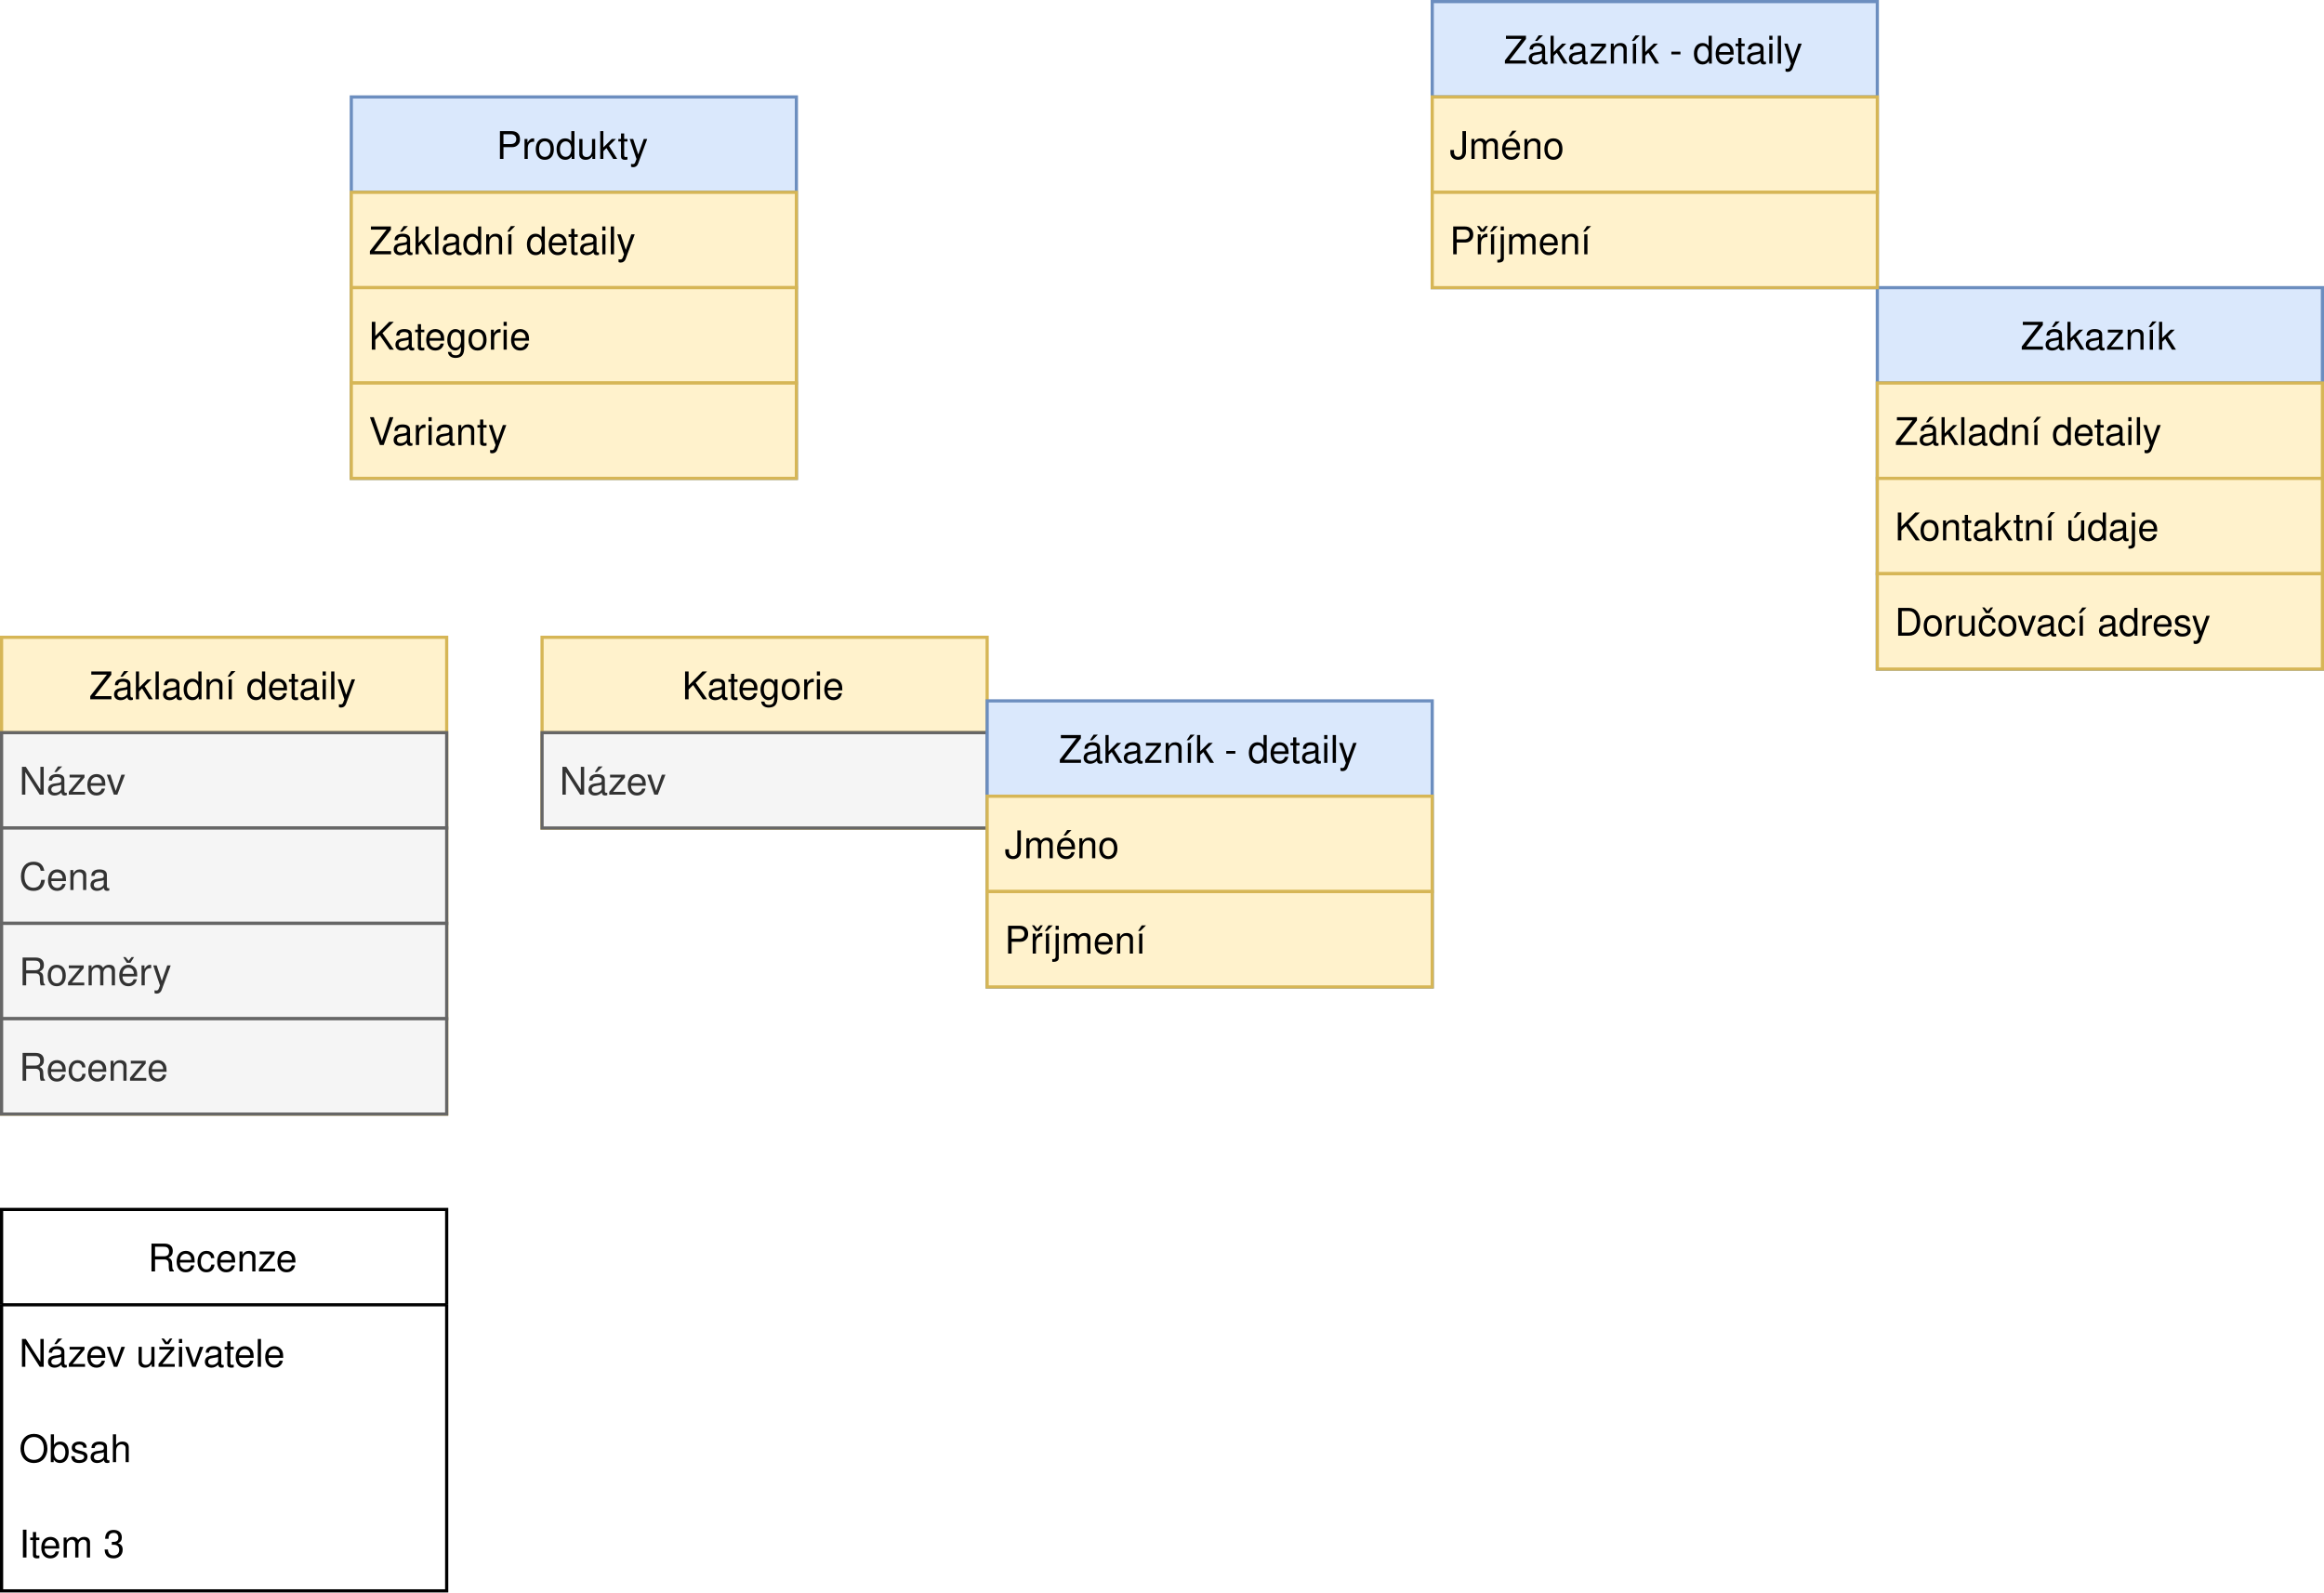
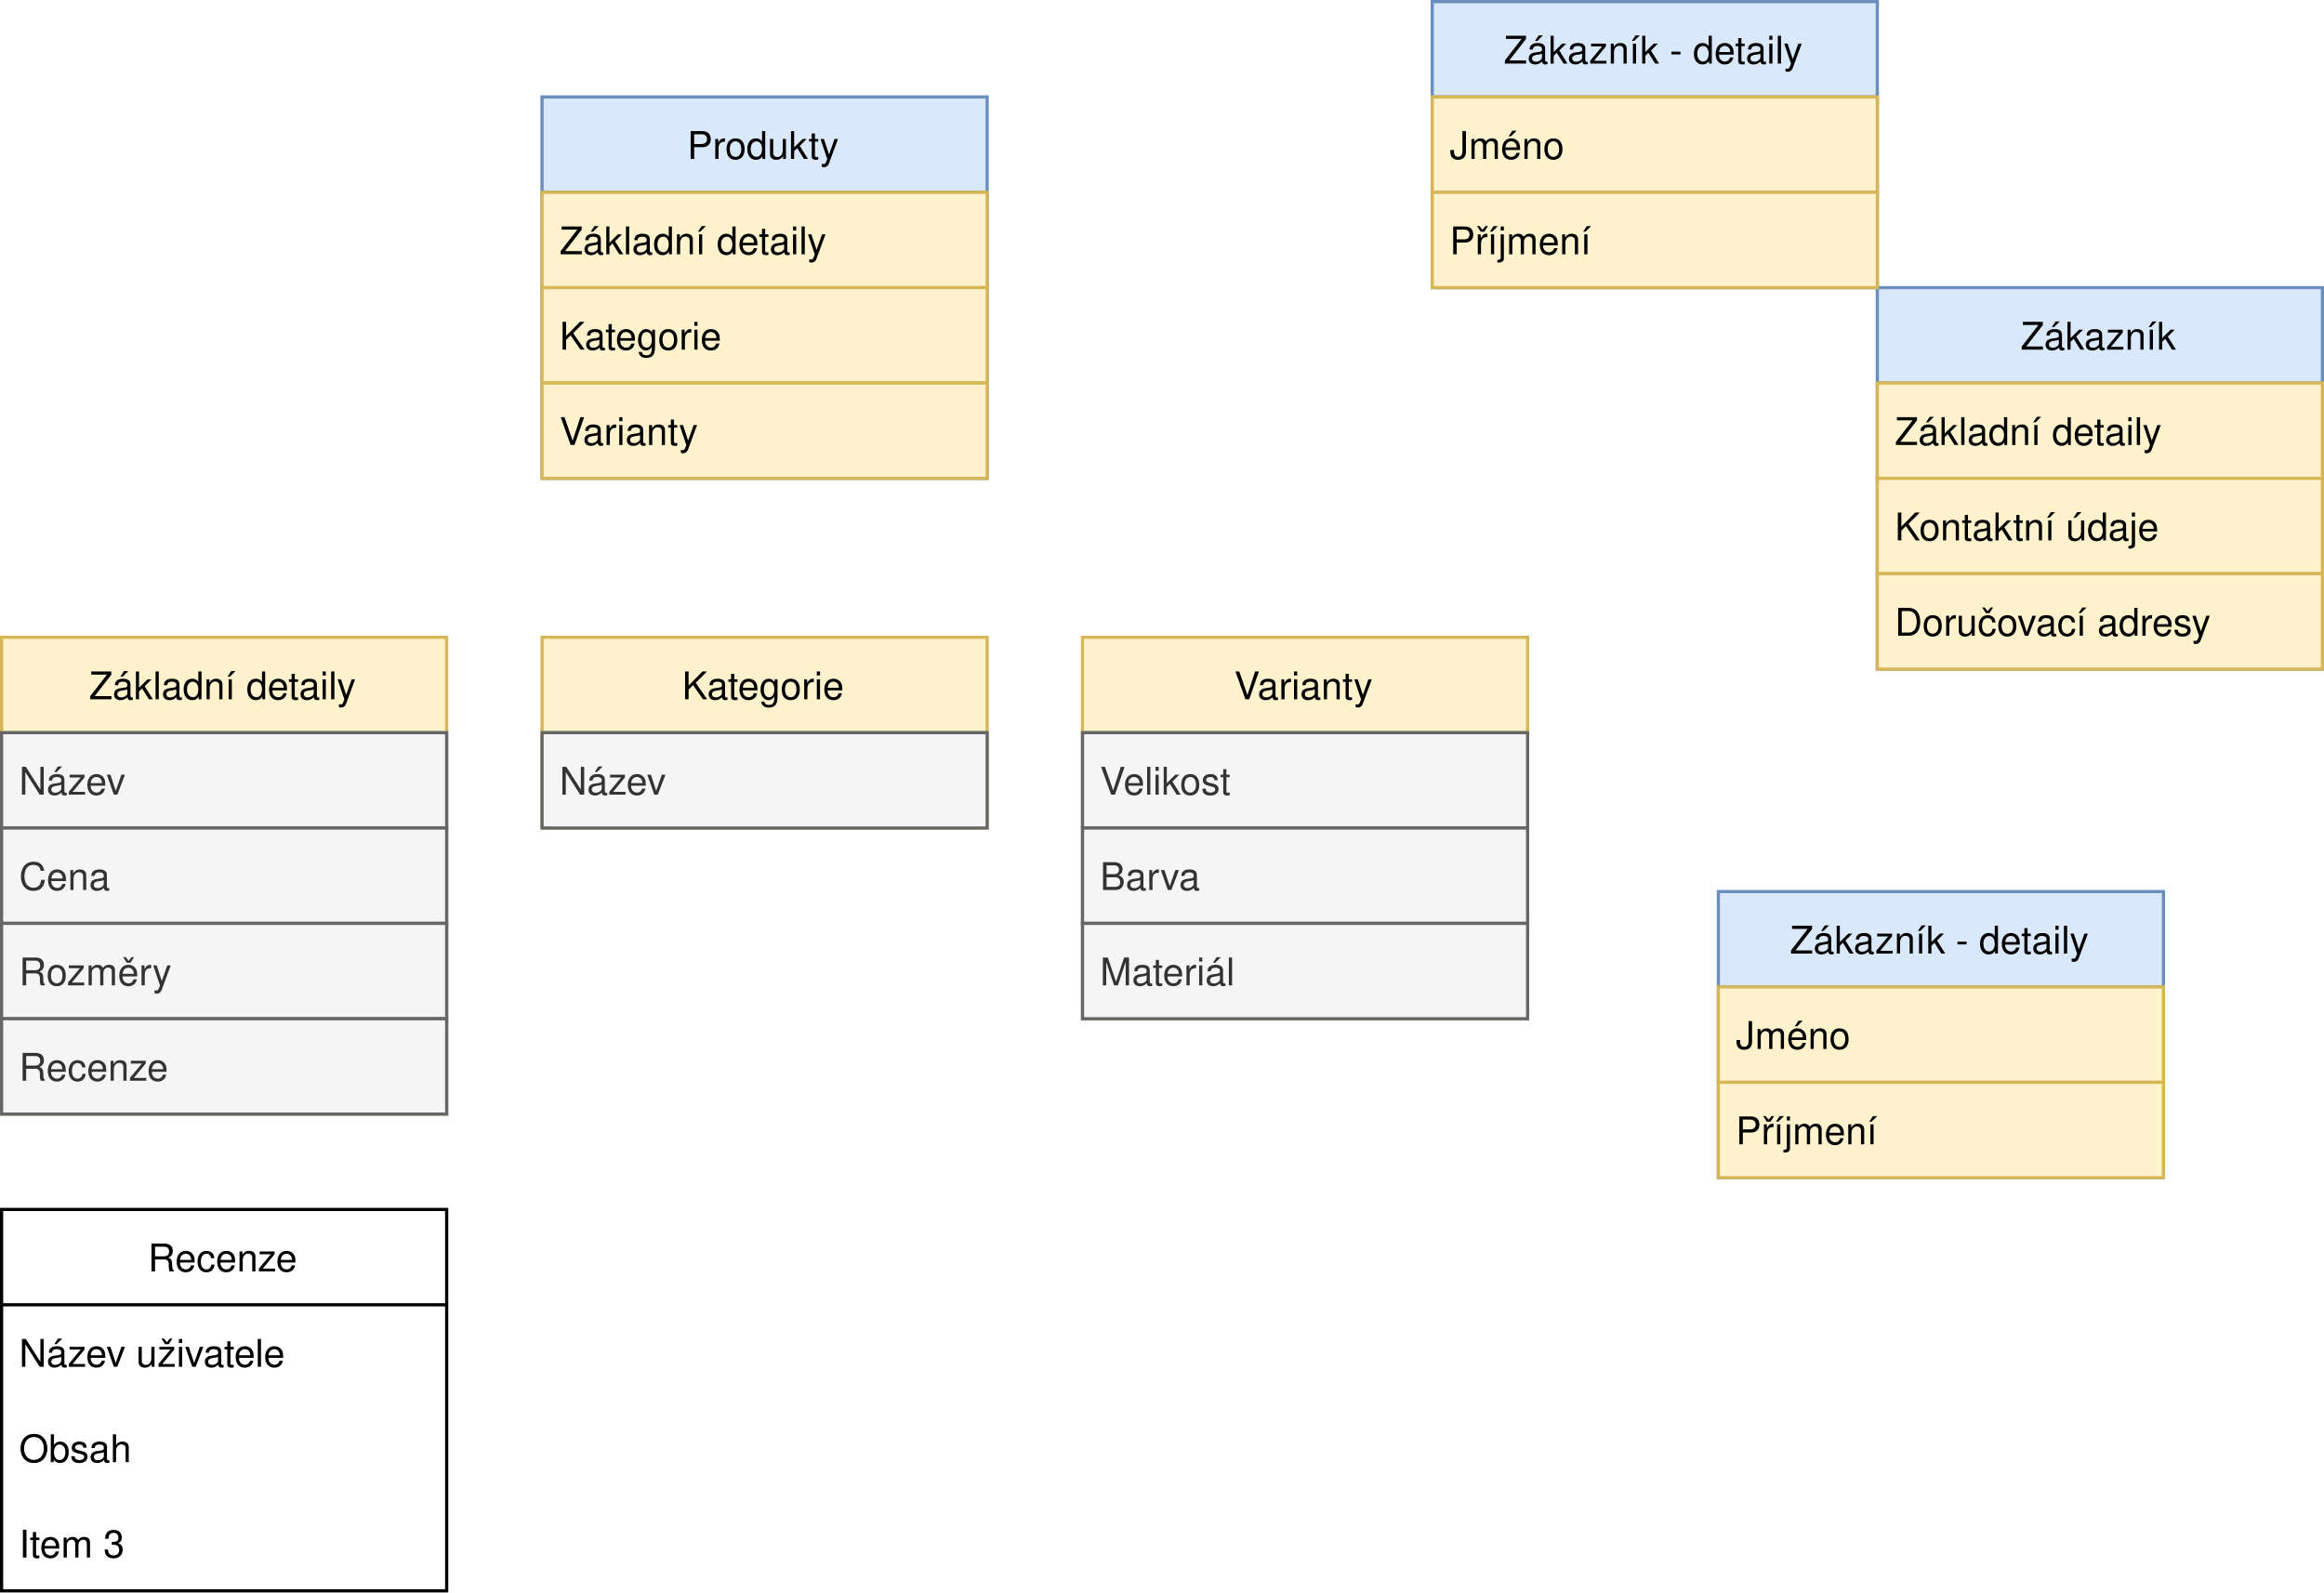
- <svg xmlns="http://www.w3.org/2000/svg" version="1.1" width="731px" height="501px" viewBox="-0.5 -0.5 731 501" content="&lt;mxfile host=&quot;app.diagrams.net&quot; modified=&quot;2022-09-22T12:23:27.339Z&quot; agent=&quot;5.0 (Windows NT 10.0; Win64; x64) AppleWebKit/537.36 (KHTML, like Gecko) Chrome/105.0.0.0 Safari/537.36&quot; etag=&quot;QC1Y1SJPUC26oDWS0gRa&quot; version=&quot;20.3.5&quot; type=&quot;github&quot;&gt;&lt;diagram id=&quot;C5RBs43oDa-KdzZeNtuy&quot; name=&quot;Page-1&quot;&gt;7Vvbdps6EP0aHnMWN2PzGHCapkl7culpss6bDMIoFsgVcnz5+kogbIjslrYhuCmOH9DoAprZM7MZxZrlJ6tzCubxRxJCrJl6uNKssWaahm2amvjq4bqQDF27EEwpCuWgneAObaAU6lK6QCHMagMZIZiheV0YkDSFAavJAKVkWR8WEVy/6xxMoSK4CwBWpfcoZHEhHZnDnfw9RNO4vLPhuEVPAsrBcidZDEKyrIisM83yKSGsuEpWPsRCeaVe7i/W9/hq5px/uMm+gv+8y8+fvpwUi737mSnbLVCYsl9e2vu6hOOL80vixQ83I8u8yWaJnKI/AbyQ+rqmJFzM2Fruma1LRWZLlGCQ8pYXkZTdyR6dt4MY4fAKrMlCPF7GQDArW15MKNrw8QDzLoMLeDdlEieWXhtxJ2bKNSnM+Jjrcs/GM9FHsKoNvAIZK5+GYAzmGZrkzycmJoBOUeoRxkgiB0UIY59gQvPNWSGAoyjIn46SGaz0OMEITiLeIzUFKYOrZ9D6gV2MLVi4l0GSQEa5evVyFUsaYV06jmwvd3A1bCmLq1AtgQmki0y3a+9gwC8kEn4CFYaCiv8139JOjRkGYZpfjkVIgAwgrCKFK4jtU2XoTJyBoyo/iiIzEMoHGE1TLsMwEgsIXSPuyadSnKAwFPfwsjkIUDq9yoeN7Z3kVmpHiAifHuHcYWM+EfIVvDlBKcu1NfD4l+vP1/8ZaAP+FD5vG7s2/4rhlPkk5RsBKLcw5ChbQoE0jxIGGJhsfaARPA77oAoPCQerIRqstsBgKmC4BAxOudPC3vJtWt7p2vKWYvkvgCKQ7kkOveFf0PBu14a3D8Z/sJHhf9bzg1fiB47xjB80jQvt8YNBzw9eMVjYx80PHJUfCGedsR0QxIV3GoLHnjG0ioXOGcNQwcKY0IXm29poTJ5AsEUECHlY7iNDq2jonEaMfi9NvGlCsUXuYay3RSjMOp8wh035xKAtoLgKUD4VQNnAp8Yxwsk/ezQ9EH9/eIwQDlDZU/H5rdgxOm5WUZLeCiZ8mIIeDV2goXNeYagVyVuySQSxcD3anEf0qHhBVHTOLwy1NHkLA5humr9m9IB4QUBsCw7dIUItWR5CxNtil6/EFe1BU67Y3tmUWpyskkWdv20ONO8MPQEGccNAkJICB5UYIEV/svv/upsXbnTE5FAtQP47yUDcW7sFa3dP/tQK4wWDCZdYvcFbMHj3vE4tIx4+cn5befx4qkSGW0/9jctETmuwUOuJfZmobcZf+OJRUIG15TurUXAyenyI5vN3D/Z8c/udo8jqUbV+8rfWmTs8uLae/WNb48TitgUWlUh8SHKMuClpHED6s6jDjni8cUKlFNfiRdF1ixjxmMDtgVSPg/Zw8JovE3sfTz1q6vPFkeQLe1jPF00JZ2vpYs8ZVJ8vXipOuMedL/acOPUJowMgtJgweHP34528r/ITKOvsGw==&lt;/diagram&gt;&lt;/mxfile&gt;" resource="https://app.diagrams.net/#HTomasKelbasa%2Fdiagrams.net%2Fmain%2FEshop.drawio.svg">
+ <svg xmlns="http://www.w3.org/2000/svg" version="1.1" width="731px" height="501px" viewBox="-0.5 -0.5 731 501" content="&lt;mxfile host=&quot;app.diagrams.net&quot; modified=&quot;2022-09-22T12:27:05.758Z&quot; agent=&quot;5.0 (Windows NT 10.0; Win64; x64) AppleWebKit/537.36 (KHTML, like Gecko) Chrome/105.0.0.0 Safari/537.36&quot; etag=&quot;-8aEjLcBpY7Ma4FgZZ5B&quot; version=&quot;20.3.5&quot; type=&quot;github&quot;&gt;&lt;diagram id=&quot;C5RBs43oDa-KdzZeNtuy&quot; name=&quot;Page-1&quot;&gt;7Vtbe5s4EP01PGY/bsbmMeA0mybp5rKb5Ns3GYRRLJAr5OuvXwHCNpbd0jYENyvbD2h0Ac2cGR2NsGb5yfKSgml8S0KINVMPl5o11EzTsE1Ty396uColfdcuBWOKQtFoK3hEayiEupDOUAizWkNGCGZoWhcGJE1hwGoyQClZ1JtFBNfvOgVjKAkeA4Bl6TMKWVxKB2Z/K/8TonFc3dlw3LImAVVjMZMsBiFZ7IisC83yKSGsvEqWPsS58iq9PF+tnvHNxLn8fJ99Bf94139/eTorB/v0I102U6AwZT89tPd1AYdXl9fEi1/uB5Z5n00S0UWfAzwT+rqjJJxN2ErMma0qRWYLlGCQ8pIXkZQ9ihqdl4MY4fAGrMgsf7yMgWBSlbyYULTm7QHmVQYX8GrKBE4svdbiMe8pxqQw423uqjkbe6JbsKw1vAEZq56GYAymGRoVz5d3TAAdo9QjjJFENIoQxj7BhBaTs0IAB1FQPB0lE7hT4wQDOIp4jdAUpAwu96D1HbsYG7BwL4MkgYxy9erVKK4wwqpyHFFebOFq2EIW70K1AiYQLjLejL2FAb8QSPgBVBgSKv7VfEs7NyYYhGlxOcxDAmQAYRkpXEHskCpDZ+T0HFn5URSZQa58gNE45TIMo3yAXNeIe/K5ECcoDPN7eNkUBCgd3xTNhvZW8iC0k4sI7x7hwmFj3hHyEbwpQSkrtNXz+I/rz9f/6Gk9/hQ+LxvbMv/lzSnzSconAlBhYchRtoA50jxKGGBgtPGBRvA47oMyPAQcrIZosNoCgymB4RowOOZOC5Xl27S807XlLcnyT4AikB5YHJTh39DwbteGt4/Gf7AW4X+i+ME78QPH2OMHTeNCe/ygp/jBOwYL+7T5gSPzg9xZJ2wLhPzCOw/Bq2IMrWKhc8bQl7AwJHSm+bY2GJI5CDaIACEPyyoytIqGzmnE4NeWiQ9NKDbIPY71tgiFWecTZr8pn+i1BRRXAsqXEihrOG8cI5zic0DTvfz7m8eI3AF25lR+fil2DE6bVVSkdwcTPkyBQkMXaOicVxhyRvKBrJOcWLgebc4jFCreEBWd8wtDTk0+wACm6+bbDAWINwTEJuHQHSLklOUxRHwsdvlOXNHuNeWK7Z1NycnJXbKo891mT/Mu0BwwiBsGgpSUONiJAUL0O7v/z7t56UYnTA7lBORfowzEytotWLt78idnGK8YTLjEUgZvweDd8zo5jXj8yPljreOnkyXafy2lcZrIaQ0Wcj5RpYnaZvylL54EFVhZvrMcBGeD15doOv30Yk/XD984itw9qtbP/q955g4PrntOPYJYTTcPbltgkYnE56TAiJuSxgFEnUUdd8TTjRMypbjLN4quW8aI1wRuDqQUDtrDwXtuJg4+nnzUpNaLE1kv7H59vWhKOFtbLg6cQan14q3ihHva68WBEye1YHQAhM6zT6acbz76FvSHXhk6zEVYezuJ5q+stHYMYcobzyeI0YRwHatURCupCPPEX4Q15e2lB+hcvbPSDR66XznkPectYJCicsOBFS46wUWLxxu8uP07cFG386dq6+I/&lt;/diagram&gt;&lt;/mxfile&gt;" resource="https://app.diagrams.net/#HTomasKelbasa%2Fdiagrams.net%2Fmain%2FEshop.drawio.svg">
  <defs>
-     <clipPath id="mx-clip-114-60-132-30-0">
-       <rect x="114" y="60" width="132" height="30" />
+     <clipPath id="mx-clip-174-60-132-30-0">
+       <rect x="174" y="60" width="132" height="30" />
    </clipPath>
-     <clipPath id="mx-clip-114-90-132-30-0">
-       <rect x="114" y="90" width="132" height="30" />
+     <clipPath id="mx-clip-174-90-132-30-0">
+       <rect x="174" y="90" width="132" height="30" />
    </clipPath>
-     <clipPath id="mx-clip-114-120-132-30-0">
-       <rect x="114" y="120" width="132" height="30" />
+     <clipPath id="mx-clip-174-120-132-30-0">
+       <rect x="174" y="120" width="132" height="30" />
    </clipPath>
    <clipPath id="mx-clip-594-120-132-30-0">
      <rect x="594" y="120" width="132" height="30" />
    </clipPath>
    <clipPath id="mx-clip-594-150-132-30-0">
      <rect x="594" y="150" width="132" height="30" />
    </clipPath>
    <clipPath id="mx-clip-594-180-132-30-0">
      <rect x="594" y="180" width="132" height="30" />
    </clipPath>
    <clipPath id="mx-clip-4-230-132-30-0">
      <rect x="4" y="230" width="132" height="30" />
    </clipPath>
    <clipPath id="mx-clip-4-260-132-30-0">
      <rect x="4" y="260" width="132" height="30" />
    </clipPath>
    <clipPath id="mx-clip-4-290-132-30-0">
      <rect x="4" y="290" width="132" height="30" />
    </clipPath>
    <clipPath id="mx-clip-4-320-132-30-0">
      <rect x="4" y="320" width="132" height="30" />
    </clipPath>
    <clipPath id="mx-clip-4-410-132-30-0">
      <rect x="4" y="410" width="132" height="30" />
    </clipPath>
    <clipPath id="mx-clip-4-440-132-30-0">
      <rect x="4" y="440" width="132" height="30" />
    </clipPath>
    <clipPath id="mx-clip-4-470-132-30-0">
      <rect x="4" y="470" width="132" height="30" />
    </clipPath>
    <clipPath id="mx-clip-174-230-132-30-0">
      <rect x="174" y="230" width="132" height="30" />
    </clipPath>
-     <clipPath id="mx-clip-314-250-132-30-0">
-       <rect x="314" y="250" width="132" height="30" />
+     <clipPath id="mx-clip-544-310-132-30-0">
+       <rect x="544" y="310" width="132" height="30" />
    </clipPath>
-     <clipPath id="mx-clip-314-280-132-30-0">
-       <rect x="314" y="280" width="132" height="30" />
+     <clipPath id="mx-clip-544-340-132-30-0">
+       <rect x="544" y="340" width="132" height="30" />
    </clipPath>
    <clipPath id="mx-clip-454-30-132-30-0">
      <rect x="454" y="30" width="132" height="30" />
    </clipPath>
    <clipPath id="mx-clip-454-60-132-30-0">
      <rect x="454" y="60" width="132" height="30" />
    </clipPath>
+     <clipPath id="mx-clip-344-230-132-30-0">
+       <rect x="344" y="230" width="132" height="30" />
+     </clipPath>
+     <clipPath id="mx-clip-344-260-132-30-0">
+       <rect x="344" y="260" width="132" height="30" />
+     </clipPath>
+     <clipPath id="mx-clip-344-290-132-30-0">
+       <rect x="344" y="290" width="132" height="30" />
+     </clipPath>
  </defs>
  <g>
-     <path d="M 110 60 L 110 30 L 250 30 L 250 60" fill="#dae8fc" stroke="#6c8ebf" stroke-miterlimit="10" pointer-events="all" />
-     <path d="M 110 60 L 110 150 L 250 150 L 250 60" fill="none" stroke="#6c8ebf" stroke-miterlimit="10" pointer-events="none" />
-     <path d="M 110 60 L 250 60" fill="none" stroke="#6c8ebf" stroke-miterlimit="10" pointer-events="none" />
+     <path d="M 170 60 L 170 30 L 310 30 L 310 60" fill="#dae8fc" stroke="#6c8ebf" stroke-miterlimit="10" pointer-events="all" />
+     <path d="M 170 60 L 170 150 L 310 150 L 310 60" fill="none" stroke="#6c8ebf" stroke-miterlimit="10" pointer-events="none" />
+     <path d="M 170 60 L 310 60" fill="none" stroke="#6c8ebf" stroke-miterlimit="10" pointer-events="none" />
    <g fill="rgb(0, 0, 0)" font-family="Helvetica" pointer-events="none" text-anchor="middle" font-size="12px">
-       <text x="179.5" y="49.5">Produkty</text>
+       <text x="239.5" y="49.5">Produkty</text>
    </g>
-     <rect x="110" y="60" width="140" height="30" fill="#fff2cc" stroke="#d6b656" pointer-events="none" />
-     <g fill="rgb(0, 0, 0)" font-family="Helvetica" pointer-events="none" clip-path="url(#mx-clip-114-60-132-30-0)" font-size="12px">
-       <text x="115.5" y="79.5">Základní detaily</text>
+     <rect x="170" y="60" width="140" height="30" fill="#fff2cc" stroke="#d6b656" pointer-events="none" />
+     <g fill="rgb(0, 0, 0)" font-family="Helvetica" pointer-events="none" clip-path="url(#mx-clip-174-60-132-30-0)" font-size="12px">
+       <text x="175.5" y="79.5">Základní detaily</text>
    </g>
-     <rect x="110" y="90" width="140" height="30" fill="#fff2cc" stroke="#d6b656" pointer-events="none" />
-     <g fill="rgb(0, 0, 0)" font-family="Helvetica" pointer-events="none" clip-path="url(#mx-clip-114-90-132-30-0)" font-size="12px">
-       <text x="115.5" y="109.5">Kategorie</text>
+     <rect x="170" y="90" width="140" height="30" fill="#fff2cc" stroke="#d6b656" pointer-events="none" />
+     <g fill="rgb(0, 0, 0)" font-family="Helvetica" pointer-events="none" clip-path="url(#mx-clip-174-90-132-30-0)" font-size="12px">
+       <text x="175.5" y="109.5">Kategorie</text>
    </g>
-     <rect x="110" y="120" width="140" height="30" fill="#fff2cc" stroke="#d6b656" pointer-events="none" />
-     <g fill="rgb(0, 0, 0)" font-family="Helvetica" pointer-events="none" clip-path="url(#mx-clip-114-120-132-30-0)" font-size="12px">
-       <text x="115.5" y="139.5">Varianty</text>
+     <rect x="170" y="120" width="140" height="30" fill="#fff2cc" stroke="#d6b656" pointer-events="none" />
+     <g fill="rgb(0, 0, 0)" font-family="Helvetica" pointer-events="none" clip-path="url(#mx-clip-174-120-132-30-0)" font-size="12px">
+       <text x="175.5" y="139.5">Varianty</text>
    </g>
    <path d="M 590 120 L 590 90 L 730 90 L 730 120" fill="#dae8fc" stroke="#6c8ebf" stroke-miterlimit="10" pointer-events="none" />
    <path d="M 590 120 L 590 210 L 730 210 L 730 120" fill="none" stroke="#6c8ebf" stroke-miterlimit="10" pointer-events="none" />
    <path d="M 590 120 L 730 120" fill="none" stroke="#6c8ebf" stroke-miterlimit="10" pointer-events="none" />
    <g fill="rgb(0, 0, 0)" font-family="Helvetica" pointer-events="none" text-anchor="middle" font-size="12px">
      <text x="659.5" y="109.5">Zákazník</text>
    </g>
    <rect x="590" y="120" width="140" height="30" fill="#fff2cc" stroke="#d6b656" pointer-events="none" />
    <g fill="rgb(0, 0, 0)" font-family="Helvetica" pointer-events="none" clip-path="url(#mx-clip-594-120-132-30-0)" font-size="12px">
      <text x="595.5" y="139.5">Základní detaily</text>
    </g>
    <rect x="590" y="150" width="140" height="30" fill="#fff2cc" stroke="#d6b656" pointer-events="none" />
    <g fill="rgb(0, 0, 0)" font-family="Helvetica" pointer-events="none" clip-path="url(#mx-clip-594-150-132-30-0)" font-size="12px">
      <text x="595.5" y="169.5">Kontaktní údaje</text>
    </g>
    <rect x="590" y="180" width="140" height="30" fill="#fff2cc" stroke="#d6b656" pointer-events="none" />
    <g fill="rgb(0, 0, 0)" font-family="Helvetica" pointer-events="none" clip-path="url(#mx-clip-594-180-132-30-0)" font-size="12px">
      <text x="595.5" y="199.5">Doručovací adresy</text>
    </g>
    <path d="M 0 230 L 0 200 L 140 200 L 140 230" fill="#fff2cc" stroke="#d6b656" stroke-miterlimit="10" pointer-events="none" />
    <path d="M 0 230 L 0 350 L 140 350 L 140 230" fill="none" stroke="#d6b656" stroke-miterlimit="10" pointer-events="none" />
    <path d="M 0 230 L 140 230" fill="none" stroke="#d6b656" stroke-miterlimit="10" pointer-events="none" />
    <g fill="rgb(0, 0, 0)" font-family="Helvetica" pointer-events="none" text-anchor="middle" font-size="12px">
      <text x="69.5" y="219.5">Základní detaily</text>
    </g>
    <rect x="0" y="230" width="140" height="30" fill="#f5f5f5" stroke="#666666" pointer-events="none" />
    <g fill="#333333" font-family="Helvetica" pointer-events="none" clip-path="url(#mx-clip-4-230-132-30-0)" font-size="12px">
      <text x="5.5" y="249.5">Název</text>
    </g>
    <rect x="0" y="260" width="140" height="30" fill="#f5f5f5" stroke="#666666" pointer-events="none" />
    <g fill="#333333" font-family="Helvetica" pointer-events="none" clip-path="url(#mx-clip-4-260-132-30-0)" font-size="12px">
      <text x="5.5" y="279.5">Cena</text>
    </g>
    <rect x="0" y="290" width="140" height="30" fill="#f5f5f5" stroke="#666666" pointer-events="none" />
    <g fill="#333333" font-family="Helvetica" pointer-events="none" clip-path="url(#mx-clip-4-290-132-30-0)" font-size="12px">
      <text x="5.5" y="309.5">Rozměry</text>
    </g>
    <rect x="0" y="320" width="140" height="30" fill="#f5f5f5" stroke="#666666" pointer-events="none" />
    <g fill="#333333" font-family="Helvetica" pointer-events="none" clip-path="url(#mx-clip-4-320-132-30-0)" font-size="12px">
      <text x="5.5" y="339.5">Recenze</text>
    </g>
    <path d="M 0 410 L 0 380 L 140 380 L 140 410" fill="rgb(255, 255, 255)" stroke="rgb(0, 0, 0)" stroke-miterlimit="10" pointer-events="none" />
    <path d="M 0 410 L 0 500 L 140 500 L 140 410" fill="none" stroke="rgb(0, 0, 0)" stroke-miterlimit="10" pointer-events="none" />
    <path d="M 0 410 L 140 410" fill="none" stroke="rgb(0, 0, 0)" stroke-miterlimit="10" pointer-events="none" />
    <g fill="rgb(0, 0, 0)" font-family="Helvetica" pointer-events="none" text-anchor="middle" font-size="12px">
      <text x="69.5" y="399.5">Recenze</text>
    </g>
    <g fill="rgb(0, 0, 0)" font-family="Helvetica" pointer-events="none" clip-path="url(#mx-clip-4-410-132-30-0)" font-size="12px">
      <text x="5.5" y="429.5">Název uživatele</text>
    </g>
    <g fill="rgb(0, 0, 0)" font-family="Helvetica" pointer-events="none" clip-path="url(#mx-clip-4-440-132-30-0)" font-size="12px">
      <text x="5.5" y="459.5">Obsah</text>
    </g>
    <g fill="rgb(0, 0, 0)" font-family="Helvetica" pointer-events="none" clip-path="url(#mx-clip-4-470-132-30-0)" font-size="12px">
      <text x="5.5" y="489.5">Item 3</text>
    </g>
    <path d="M 170 230 L 170 200 L 310 200 L 310 230" fill="#fff2cc" stroke="#d6b656" stroke-miterlimit="10" pointer-events="none" />
    <path d="M 170 230 L 170 260 L 310 260 L 310 230" fill="none" stroke="#d6b656" stroke-miterlimit="10" pointer-events="none" />
    <path d="M 170 230 L 310 230" fill="none" stroke="#d6b656" stroke-miterlimit="10" pointer-events="none" />
    <g fill="rgb(0, 0, 0)" font-family="Helvetica" pointer-events="none" text-anchor="middle" font-size="12px">
      <text x="239.5" y="219.5">Kategorie</text>
    </g>
    <rect x="170" y="230" width="140" height="30" fill="#f5f5f5" stroke="#666666" pointer-events="none" />
    <g fill="#333333" font-family="Helvetica" pointer-events="none" clip-path="url(#mx-clip-174-230-132-30-0)" font-size="12px">
      <text x="175.5" y="249.5">Název</text>
    </g>
-     <path d="M 310 250 L 310 220 L 450 220 L 450 250" fill="#dae8fc" stroke="#6c8ebf" stroke-miterlimit="10" pointer-events="none" />
-     <path d="M 310 250 L 310 310 L 450 310 L 450 250" fill="none" stroke="#6c8ebf" stroke-miterlimit="10" pointer-events="none" />
-     <path d="M 310 250 L 450 250" fill="none" stroke="#6c8ebf" stroke-miterlimit="10" pointer-events="none" />
+     <path d="M 540 310 L 540 280 L 680 280 L 680 310" fill="#dae8fc" stroke="#6c8ebf" stroke-miterlimit="10" pointer-events="none" />
+     <path d="M 540 310 L 540 370 L 680 370 L 680 310" fill="none" stroke="#6c8ebf" stroke-miterlimit="10" pointer-events="none" />
+     <path d="M 540 310 L 680 310" fill="none" stroke="#6c8ebf" stroke-miterlimit="10" pointer-events="none" />
    <g fill="rgb(0, 0, 0)" font-family="Helvetica" pointer-events="none" text-anchor="middle" font-size="12px">
-       <text x="379.5" y="239.5">Zákazník - detaily</text>
+       <text x="609.5" y="299.5">Zákazník - detaily</text>
    </g>
-     <rect x="310" y="250" width="140" height="30" fill="#fff2cc" stroke="#d6b656" pointer-events="none" />
-     <g fill="rgb(0, 0, 0)" font-family="Helvetica" pointer-events="none" clip-path="url(#mx-clip-314-250-132-30-0)" font-size="12px">
-       <text x="315.5" y="269.5">Jméno</text>
+     <rect x="540" y="310" width="140" height="30" fill="#fff2cc" stroke="#d6b656" pointer-events="none" />
+     <g fill="rgb(0, 0, 0)" font-family="Helvetica" pointer-events="none" clip-path="url(#mx-clip-544-310-132-30-0)" font-size="12px">
+       <text x="545.5" y="329.5">Jméno</text>
    </g>
-     <rect x="310" y="280" width="140" height="30" fill="#fff2cc" stroke="#d6b656" pointer-events="none" />
-     <g fill="rgb(0, 0, 0)" font-family="Helvetica" pointer-events="none" clip-path="url(#mx-clip-314-280-132-30-0)" font-size="12px">
-       <text x="315.5" y="299.5">Příjmení</text>
+     <rect x="540" y="340" width="140" height="30" fill="#fff2cc" stroke="#d6b656" pointer-events="none" />
+     <g fill="rgb(0, 0, 0)" font-family="Helvetica" pointer-events="none" clip-path="url(#mx-clip-544-340-132-30-0)" font-size="12px">
+       <text x="545.5" y="359.5">Příjmení</text>
    </g>
    <path d="M 450 30 L 450 0 L 590 0 L 590 30" fill="#dae8fc" stroke="#6c8ebf" stroke-miterlimit="10" pointer-events="none" />
    <path d="M 450 30 L 450 90 L 590 90 L 590 30" fill="none" stroke="#6c8ebf" stroke-miterlimit="10" pointer-events="none" />
    <path d="M 450 30 L 590 30" fill="none" stroke="#6c8ebf" stroke-miterlimit="10" pointer-events="none" />
    <g fill="rgb(0, 0, 0)" font-family="Helvetica" pointer-events="none" text-anchor="middle" font-size="12px">
      <text x="519.5" y="19.5">Zákazník - detaily</text>
    </g>
    <rect x="450" y="30" width="140" height="30" fill="#fff2cc" stroke="#d6b656" pointer-events="none" />
    <g fill="rgb(0, 0, 0)" font-family="Helvetica" pointer-events="none" clip-path="url(#mx-clip-454-30-132-30-0)" font-size="12px">
      <text x="455.5" y="49.5">Jméno</text>
    </g>
    <rect x="450" y="60" width="140" height="30" fill="#fff2cc" stroke="#d6b656" pointer-events="none" />
    <g fill="rgb(0, 0, 0)" font-family="Helvetica" pointer-events="none" clip-path="url(#mx-clip-454-60-132-30-0)" font-size="12px">
      <text x="455.5" y="79.5">Příjmení</text>
    </g>
+     <path d="M 340 230 L 340 200 L 480 200 L 480 230" fill="#fff2cc" stroke="#d6b656" stroke-miterlimit="10" pointer-events="none" />
+     <path d="M 340 230 L 340 320 L 480 320 L 480 230" fill="none" stroke="#d6b656" stroke-miterlimit="10" pointer-events="none" />
+     <path d="M 340 230 L 480 230" fill="none" stroke="#d6b656" stroke-miterlimit="10" pointer-events="none" />
+     <g fill="rgb(0, 0, 0)" font-family="Helvetica" pointer-events="none" text-anchor="middle" font-size="12px">
+       <text x="409.5" y="219.5">Varianty</text>
+     </g>
+     <rect x="340" y="230" width="140" height="30" fill="#f5f5f5" stroke="#666666" pointer-events="none" />
+     <g fill="#333333" font-family="Helvetica" pointer-events="none" clip-path="url(#mx-clip-344-230-132-30-0)" font-size="12px">
+       <text x="345.5" y="249.5">Velikost</text>
+     </g>
+     <rect x="340" y="260" width="140" height="30" fill="#f5f5f5" stroke="#666666" pointer-events="none" />
+     <g fill="#333333" font-family="Helvetica" pointer-events="none" clip-path="url(#mx-clip-344-260-132-30-0)" font-size="12px">
+       <text x="345.5" y="279.5">Barva</text>
+     </g>
+     <rect x="340" y="290" width="140" height="30" fill="#f5f5f5" stroke="#666666" pointer-events="none" />
+     <g fill="#333333" font-family="Helvetica" pointer-events="none" clip-path="url(#mx-clip-344-290-132-30-0)" font-size="12px">
+       <text x="345.5" y="309.5">Materiál</text>
+     </g>
  </g>
</svg>
